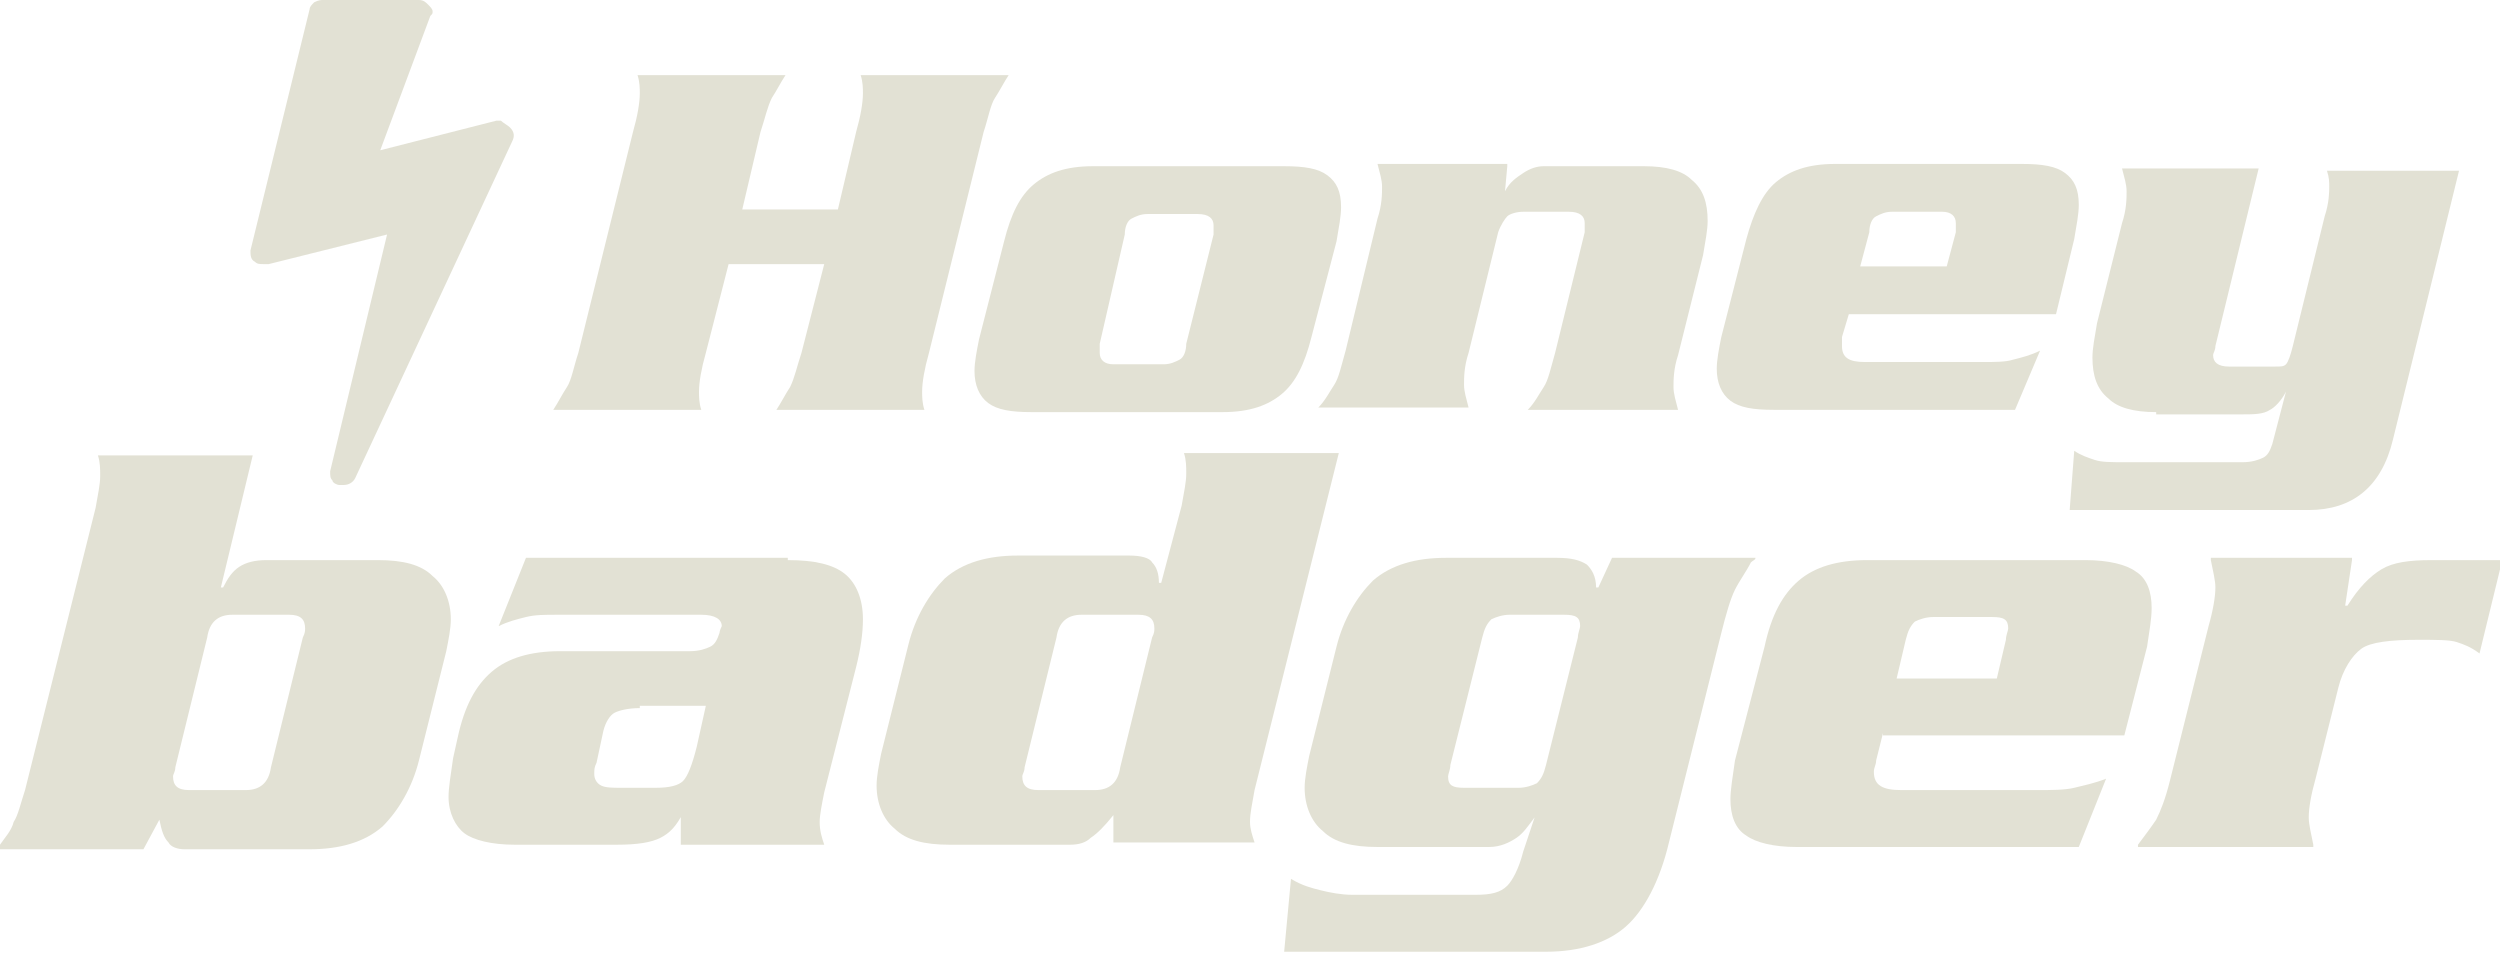
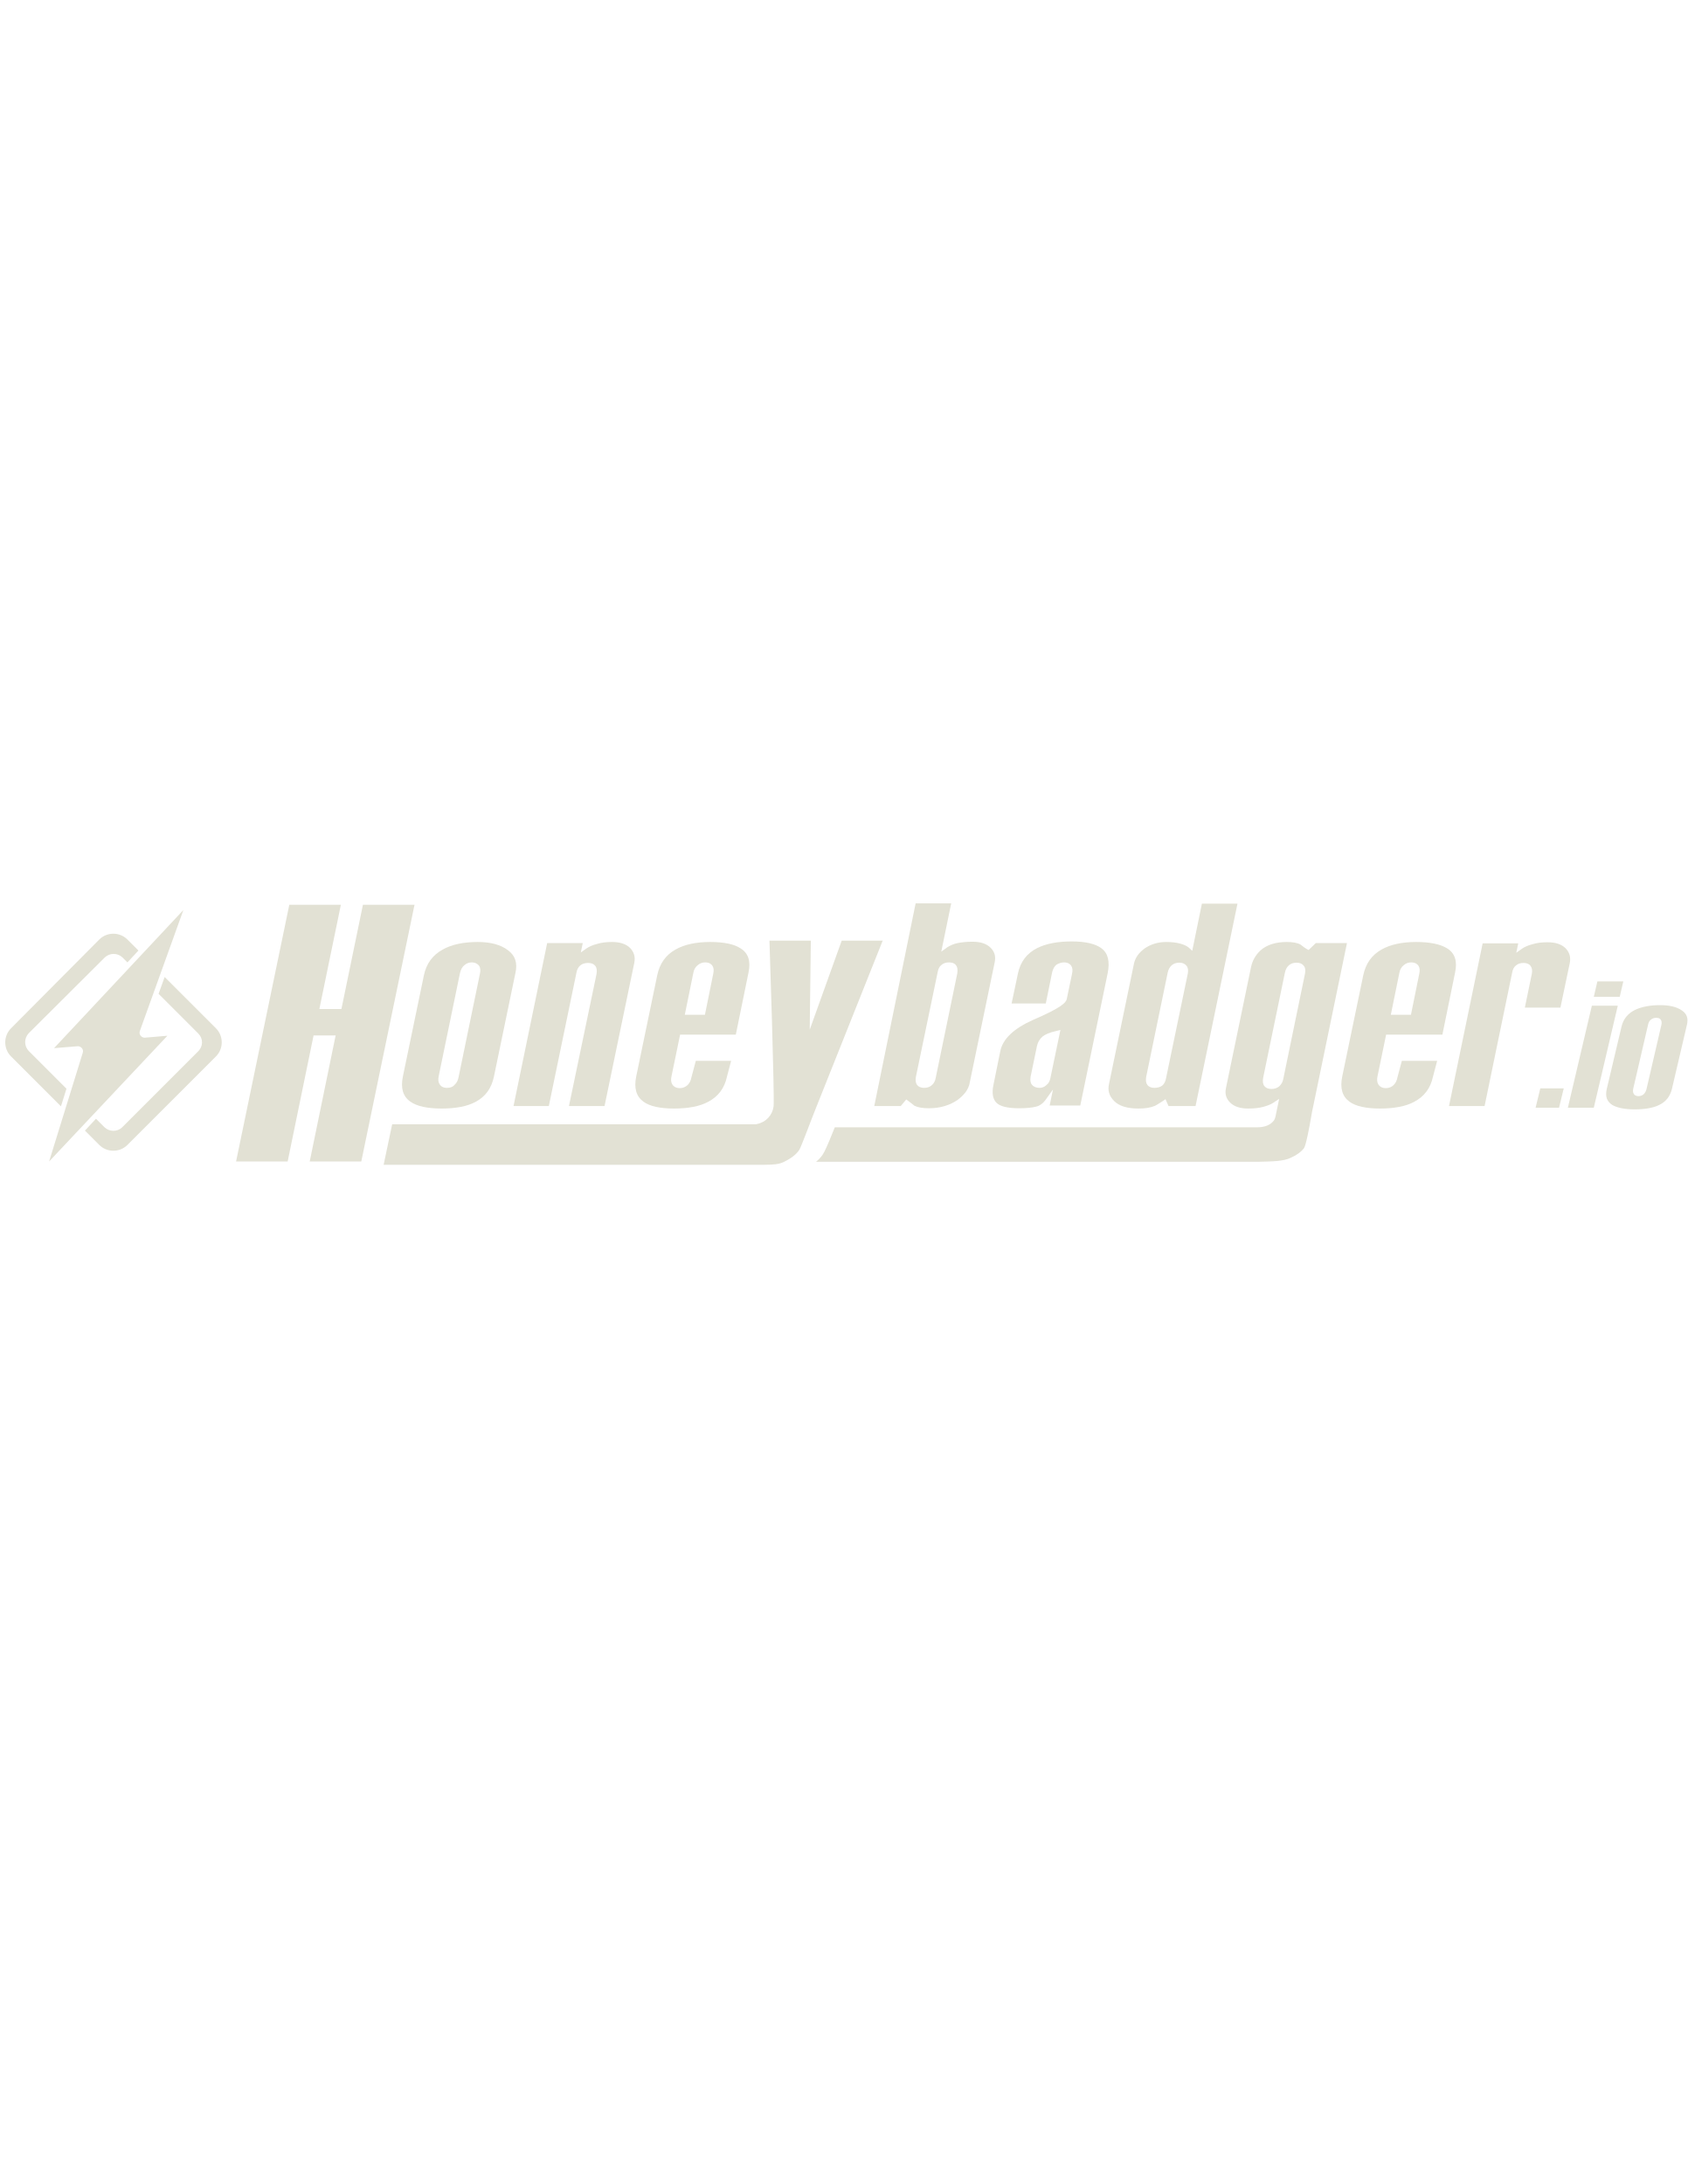
- <svg xmlns="http://www.w3.org/2000/svg" version="1.1" id="Layer_1" x="0px" y="0px" viewBox="0 0 109.8 41.9" enable-background="new 0 0 109.8 41.9" xml:space="preserve">
+ <svg xmlns="http://www.w3.org/2000/svg" version="1.1" id="Layer_1" x="0px" y="0px" viewBox="0 0 612 792" enable-background="new 0 0 612 792" xml:space="preserve">
  <g>
-     <path fill="#E2E1D4" d="M22.4,5.6c0.2,0.2,0.2,0.4,0.1,0.6L15.6,21c-0.1,0.2-0.3,0.3-0.5,0.3c0,0-0.1,0-0.2,0   c-0.1,0-0.3-0.1-0.3-0.2c-0.1-0.1-0.1-0.2-0.1-0.4L17,10.3l-5.2,1.3c0,0-0.1,0-0.2,0c-0.2,0-0.3,0-0.4-0.1   c-0.2-0.1-0.2-0.3-0.2-0.5l2.6-10.6c0-0.1,0.1-0.2,0.2-0.3C14,0,14.1,0,14.2,0h4.2c0.2,0,0.3,0.1,0.4,0.2C18.9,0.3,19,0.4,19,0.5   c0,0.1,0,0.1-0.1,0.2l-2.2,5.9l5.1-1.3c0.1,0,0.1,0,0.2,0C22.1,5.4,22.3,5.5,22.4,5.6z" />
-     <path fill="#E2E1D4" d="M36.8,9.2l0.8-3.4c0.2-0.7,0.3-1.3,0.3-1.7c0-0.2,0-0.5-0.1-0.8h6.5c-0.2,0.3-0.4,0.7-0.6,1   s-0.3,0.9-0.5,1.5l-2.4,9.7c-0.2,0.7-0.3,1.3-0.3,1.7c0,0.2,0,0.5,0.1,0.8h-6.5c0.2-0.3,0.4-0.7,0.6-1c0.2-0.4,0.3-0.9,0.5-1.5   l1-3.9h-4.2l-1,3.9c-0.2,0.7-0.3,1.3-0.3,1.7c0,0.2,0,0.5,0.1,0.8h-6.5c0.2-0.3,0.4-0.7,0.6-1s0.3-0.9,0.5-1.5l2.4-9.7   c0.2-0.7,0.3-1.3,0.3-1.7c0-0.2,0-0.5-0.1-0.8h6.5c-0.2,0.3-0.4,0.7-0.6,1c-0.2,0.4-0.3,0.9-0.5,1.5l-0.8,3.4H36.8z" />
-     <path fill="#E2E1D4" d="M57.6,14.8c-0.3,1.2-0.7,2-1.3,2.5c-0.6,0.5-1.4,0.8-2.6,0.8h-8.4c-0.9,0-1.5-0.1-1.9-0.4s-0.6-0.8-0.6-1.4   c0-0.4,0.1-0.9,0.2-1.4l1.1-4.3c0.3-1.2,0.7-2,1.3-2.5c0.6-0.5,1.4-0.8,2.6-0.8h8.4c0.9,0,1.5,0.1,1.9,0.4c0.4,0.3,0.6,0.7,0.6,1.4   c0,0.4-0.1,0.9-0.2,1.5L57.6,14.8z M48.3,15.1c0,0.2,0,0.3,0,0.4c0,0.3,0.2,0.5,0.6,0.5h2.2c0.3,0,0.5-0.1,0.7-0.2   c0.2-0.1,0.3-0.4,0.3-0.7l1.2-4.8c0-0.2,0-0.3,0-0.4c0-0.3-0.2-0.5-0.7-0.5h-2.2c-0.3,0-0.5,0.1-0.7,0.2s-0.3,0.4-0.3,0.7   L48.3,15.1z" />
-     <path fill="#E2E1D4" d="M66.2,7.3l-0.1,1.1h0c0.2-0.4,0.5-0.6,0.8-0.8c0.3-0.2,0.6-0.3,0.9-0.3h4.4c1,0,1.7,0.2,2.1,0.6   c0.5,0.4,0.7,1,0.7,1.8c0,0.4-0.1,0.9-0.2,1.5l-1.1,4.4c-0.2,0.6-0.2,1.1-0.2,1.4c0,0.3,0.1,0.6,0.2,1l0,0h-6.6l0,0   c0.3-0.3,0.5-0.7,0.7-1c0.2-0.3,0.3-0.8,0.5-1.5l1.3-5.3c0-0.2,0-0.3,0-0.4c0-0.3-0.2-0.5-0.7-0.5h-2c-0.3,0-0.6,0.1-0.7,0.2   s-0.3,0.4-0.4,0.7l-1.3,5.3c-0.2,0.6-0.2,1.1-0.2,1.4c0,0.3,0.1,0.6,0.2,1l0,0h-6.6l0,0c0.3-0.3,0.5-0.7,0.7-1   c0.2-0.3,0.3-0.8,0.5-1.5l1.4-5.8c0.2-0.6,0.2-1.1,0.2-1.4c0-0.3-0.1-0.6-0.2-1l0,0H66.2z" />
-     <path fill="#E2E1D4" d="M81.2,13.8l-0.3,1c0,0.2,0,0.3,0,0.4c0,0.5,0.3,0.7,1,0.7h5.2c0.5,0,1,0,1.3-0.1c0.4-0.1,0.8-0.2,1.2-0.4   l-1.1,2.6H77.9c-0.9,0-1.5-0.1-1.9-0.4s-0.6-0.8-0.6-1.4c0-0.4,0.1-0.9,0.2-1.4l1.1-4.3C77,9.4,77.4,8.5,78,8   c0.6-0.5,1.4-0.8,2.6-0.8h8.2c0.9,0,1.5,0.1,1.9,0.4c0.4,0.3,0.6,0.7,0.6,1.4c0,0.4-0.1,0.9-0.2,1.5l-0.8,3.3H81.2z M85.5,11.7   l0.4-1.5c0-0.2,0-0.3,0-0.4c0-0.3-0.2-0.5-0.6-0.5h-2.2c-0.3,0-0.5,0.1-0.7,0.2s-0.3,0.4-0.3,0.7l-0.4,1.5H85.5z" />
-     <path fill="#E2E1D4" d="M94.7,18.1c-1,0-1.7-0.2-2.1-0.6c-0.5-0.4-0.7-1-0.7-1.8c0-0.4,0.1-0.9,0.2-1.5l1.1-4.4   c0.2-0.6,0.2-1.1,0.2-1.4c0-0.3-0.1-0.6-0.2-1l0,0h6l-1.9,7.8c0,0.2-0.1,0.3-0.1,0.4c0,0.3,0.2,0.5,0.7,0.5h2c0.3,0,0.4,0,0.5-0.1   c0.1-0.1,0.2-0.4,0.3-0.8l1.4-5.7c0.2-0.6,0.2-1.1,0.2-1.3c0-0.2,0-0.4-0.1-0.7l0,0h5.8l-2.9,11.8c-0.5,2.1-1.8,3.1-3.7,3.1H90.9   l0.2-2.6c0.3,0.2,0.6,0.3,0.9,0.4c0.3,0.1,0.7,0.1,1.3,0.1h5.2c0.4,0,0.7-0.1,0.9-0.2c0.2-0.1,0.3-0.3,0.4-0.6l0.6-2.3h0   c-0.2,0.4-0.5,0.7-0.7,0.8c-0.3,0.2-0.7,0.2-1.3,0.2H94.7z" />
-     <path fill="#E2E1D4" d="M0,37.1c0.2-0.3,0.5-0.6,0.6-1c0.2-0.3,0.3-0.8,0.5-1.4l3.1-12.4c0.1-0.6,0.2-1,0.2-1.4   c0-0.3,0-0.6-0.1-0.9h6.8l-1.4,5.8h0.1c0.2-0.4,0.4-0.7,0.7-0.9c0.3-0.2,0.7-0.3,1.2-0.3h4.9c1.1,0,1.9,0.2,2.4,0.7   c0.5,0.4,0.8,1.1,0.8,1.9c0,0.4-0.1,0.9-0.2,1.4l-1.2,4.8c-0.3,1.2-0.9,2.2-1.6,2.9c-0.8,0.7-1.9,1-3.2,1H8.1   c-0.3,0-0.6-0.1-0.7-0.3c-0.2-0.2-0.3-0.5-0.4-1l-0.7,1.3H0z M7.7,33.7c0,0.2-0.1,0.3-0.1,0.4c0,0.4,0.2,0.6,0.7,0.6h2.5   c0.6,0,1-0.3,1.1-1l1.4-5.7c0.1-0.2,0.1-0.3,0.1-0.4c0-0.4-0.2-0.6-0.7-0.6h-2.5c-0.6,0-1,0.3-1.1,1L7.7,33.7z" />
-     <path fill="#E2E1D4" d="M34.6,24.6c1.2,0,2,0.2,2.5,0.6c0.5,0.4,0.8,1.1,0.8,2c0,0.6-0.1,1.3-0.3,2.1l-1.4,5.5   c-0.1,0.5-0.2,1-0.2,1.3c0,0.4,0.1,0.7,0.2,1h-6.3l0-1.4H30c-0.3,0.6-0.6,0.9-1,1.1c-0.4,0.2-1,0.3-1.9,0.3h-4.5   c-1,0-1.8-0.2-2.2-0.5s-0.7-0.9-0.7-1.6c0-0.4,0.1-1,0.2-1.7l0.2-0.9c0.3-1.4,0.8-2.3,1.5-2.9c0.7-0.6,1.7-0.9,3-0.9h5.7   c0.4,0,0.7-0.1,0.9-0.2c0.2-0.1,0.3-0.3,0.4-0.6c0-0.1,0.1-0.3,0.1-0.3c0-0.3-0.3-0.5-0.9-0.5h-6.3c-0.6,0-1,0-1.4,0.1   c-0.4,0.1-0.8,0.2-1.2,0.4l1.2-3H34.6z M28.1,31.1c-0.5,0-0.9,0.1-1.1,0.2c-0.2,0.1-0.4,0.4-0.5,0.8l-0.3,1.4   c-0.1,0.2-0.1,0.3-0.1,0.5c0,0.2,0.1,0.4,0.3,0.5s0.5,0.1,0.9,0.1h1.5c0.6,0,1-0.1,1.2-0.3c0.2-0.2,0.4-0.7,0.6-1.5l0.4-1.8H28.1z" />
-     <path fill="#E2E1D4" d="M48.9,37.1v-1.3c-0.4,0.5-0.7,0.8-1,1c-0.2,0.2-0.5,0.3-0.9,0.3h-5.3c-1.1,0-1.9-0.2-2.4-0.7   c-0.5-0.4-0.8-1.1-0.8-1.9c0-0.4,0.1-0.9,0.2-1.4l1.2-4.8c0.3-1.2,0.9-2.2,1.6-2.9c0.8-0.7,1.9-1,3.2-1h4.9c0.5,0,0.9,0.1,1,0.3   c0.2,0.2,0.3,0.5,0.3,0.9h0.1l0.9-3.4c0.1-0.6,0.2-1,0.2-1.4c0-0.3,0-0.6-0.1-0.9h6.8l-3.7,14.8c-0.1,0.6-0.2,1-0.2,1.4   c0,0.3,0.1,0.6,0.2,0.9H48.9z M50.6,28c0.1-0.2,0.1-0.3,0.1-0.4c0-0.4-0.2-0.6-0.7-0.6h-2.5c-0.6,0-1,0.3-1.1,1l-1.4,5.7   c0,0.2-0.1,0.3-0.1,0.4c0,0.4,0.2,0.6,0.7,0.6h2.5c0.6,0,1-0.3,1.1-1L50.6,28z" />
-     <path fill="#E2E1D4" d="M67.4,35.9L67.4,35.9c-0.3,0.4-0.5,0.7-0.8,0.9c-0.3,0.2-0.7,0.4-1.2,0.4h-4.9c-1.1,0-1.9-0.2-2.4-0.7   c-0.5-0.4-0.8-1.1-0.8-1.9c0-0.4,0.1-0.9,0.2-1.4l1.2-4.8c0.3-1.2,0.9-2.2,1.6-2.9c0.8-0.7,1.9-1,3.2-1h4.9c0.6,0,1,0.1,1.3,0.3   c0.2,0.2,0.4,0.5,0.4,1h0.1l0.6-1.3h6.3c0,0.1-0.1,0.1-0.2,0.2c-0.2,0.4-0.5,0.8-0.7,1.2c-0.2,0.4-0.4,1.1-0.6,1.9l-2.3,9.2   c-0.4,1.7-1.1,3-1.9,3.7c-0.8,0.7-2,1.1-3.5,1.1H56.4l0.3-3.2c0.5,0.3,0.9,0.4,1.3,0.5c0.4,0.1,0.9,0.2,1.4,0.2h5.4   c0.7,0,1.1-0.1,1.4-0.4c0.2-0.2,0.5-0.7,0.7-1.5L67.4,35.9z M69.3,28c0-0.2,0.1-0.4,0.1-0.5c0-0.4-0.2-0.5-0.7-0.5h-2.4   c-0.3,0-0.6,0.1-0.8,0.2c-0.2,0.2-0.3,0.4-0.4,0.8l-1.4,5.6c0,0.2-0.1,0.4-0.1,0.5c0,0.4,0.2,0.5,0.7,0.5h2.4   c0.3,0,0.6-0.1,0.8-0.2c0.2-0.2,0.3-0.4,0.4-0.8L69.3,28z" />
-     <path fill="#E2E1D4" d="M82.7,32.2l-0.3,1.2c0,0.2-0.1,0.3-0.1,0.5c0,0.6,0.4,0.8,1.2,0.8h6c0.6,0,1.2,0,1.6-0.1   c0.4-0.1,0.9-0.2,1.4-0.4l-1.2,3H78.9c-1,0-1.8-0.2-2.2-0.5c-0.5-0.3-0.7-0.9-0.7-1.6c0-0.4,0.1-1,0.2-1.7l1.3-5   c0.3-1.4,0.8-2.3,1.5-2.9c0.7-0.6,1.7-0.9,3-0.9h9.6c1,0,1.8,0.2,2.2,0.5c0.5,0.3,0.7,0.9,0.7,1.6c0,0.5-0.1,1-0.2,1.7l-1,3.9H82.7   z M87.7,29.8l0.4-1.7c0-0.2,0.1-0.4,0.1-0.5c0-0.4-0.2-0.5-0.7-0.5h-2.6c-0.3,0-0.6,0.1-0.8,0.2c-0.2,0.2-0.3,0.4-0.4,0.8l-0.4,1.7   H87.7z" />
-     <path fill="#E2E1D4" d="M103.3,24.6l-0.3,2h0.1c0.5-0.8,1-1.3,1.5-1.6c0.5-0.3,1.2-0.4,2.2-0.4h3.1l-1,4.1c-0.4-0.3-0.7-0.4-1-0.5   c-0.3-0.1-0.9-0.1-1.7-0.1c-1.2,0-2.1,0.1-2.5,0.4c-0.4,0.3-0.8,0.9-1,1.7l-1,4c-0.2,0.7-0.3,1.3-0.3,1.7c0,0.3,0.1,0.7,0.2,1.2   l0,0.1h-7.7l0-0.1c0.3-0.4,0.6-0.8,0.8-1.1c0.2-0.4,0.4-0.9,0.6-1.7l1.7-6.8c0.2-0.7,0.3-1.3,0.3-1.7c0-0.3-0.1-0.7-0.2-1.2l0-0.1   H103.3z" />
+     <g>
+       <g>
+         <path fill="#E2E1D4" d="M24.1,394.8l-13.7-13.7c-1.7-1.8-1.7-4.6,0-6.4L38,347.2c1.8-1.7,4.6-1.7,6.4,0l1.8,1.8l4-4.3l-4-4     c-2.8-2.8-7.4-2.8-10.2,0L4,372.9c-2.8,2.8-2.8,7.4,0,10.2l18.1,18.1L24.1,394.8z" />
+         <path fill="#E2E1D4" d="M78.3,372.9l-18.6-18.6l-2.2,6.1l14.4,14.4c1.8,1.8,1.8,4.6,0,6.4l-27.6,27.6c-1.7,1.7-4.6,1.7-6.4,0     l-3.1-3.1l-4,4.3l5.2,5.2c2.8,2.8,7.4,2.8,10.2,0l32.1-32.1C81.1,380.3,81.1,375.7,78.3,372.9z" />
+       </g>
+       <path fill="#E2E1D4" d="M66.5,330l-15.8,43.9c-0.2,0.6-0.1,1.2,0.3,1.7c0.3,0.4,0.9,0.7,1.4,0.7c0,0,0.1,0,0.1,0l8.2-0.7    l-42.9,45.6L30,381.8c0.2-0.6,0.1-1.2-0.3-1.7c-0.4-0.4-0.9-0.7-1.4-0.7c-0.1,0-0.1,0-0.1,0l-8.6,0.7L66.5,330" />
+     </g>
+     <g>
+       <g>
+         <path fill="#E2E1D4" d="M477.1,342l-2.6,2.5l-0.6-0.3c-0.5-0.3-1.3-0.8-2.4-1.7c-1.1-0.6-2.8-0.9-4.9-0.9c-4,0-7.3,1-9.6,3.1     c-1.7,1.6-2.9,3.6-3.4,6.1l-9.1,43.9c-0.4,2,0.1,3.7,1.5,5.1c1.5,1.5,3.7,2.2,6.6,2.2c2.1,0,3.9-0.2,5.4-0.6     c1.5-0.4,2.8-0.9,3.7-1.5l2.1-1.4l-0.5,2.5c-0.1,0.4-0.2,0.9-0.3,1.4c-0.4,2.1-0.6,3.2-1,3.8c-1.2,1.7-3.3,2.6-6.1,2.6H302.7     l-0.7,1.7c-1.8,4.5-3,7.2-3.7,8.2c-0.6,0.9-1.4,1.8-2.4,2.6h160.5c0.3,0,5.1-0.1,6.9-0.3c1.8-0.2,3.4-0.5,4.6-1.1     c2.1-0.9,3.8-2.1,4.9-3.5c0.7-0.9,2-7.7,2.6-11.3c0.3-1.6,0.5-3,0.8-4.1l12.2-59H477.1z M473.2,353l-7.9,38.3     c-0.2,1.1-0.7,1.9-1.4,2.6c-0.7,0.6-1.7,1-2.8,1c-1.2,0-2-0.3-2.6-1c-0.6-0.7-0.7-1.7-0.5-3l7.9-38.2c0.5-2.3,2-3.6,4.2-3.6     c1.2,0,2.1,0.4,2.6,1.1C473.3,350.8,473.4,351.8,473.2,353z" />
+       </g>
+     </g>
+     <g>
+       <path fill="#E2E1D4" d="M320.1,341l-24.2,60.7c-1.8,4.4-5.4,14.3-6.1,15.3c-1.1,1.7-3.1,3.2-5.9,4.5c-0.9,0.4-1.8,0.6-2.7,0.7    c-1,0.1-2.3,0.2-4.1,0.2H139.1l3.1-14.7h130.4c0.2,0,0.4,0,0.5,0c0.2,0,0.4,0,0.5,0h0.5c0.2,0,0.3-0.1,0.4-0.1    c3.2-0.6,5.6-3.2,6-6.4c0.4-3.2-1.5-60.1-1.5-60.1h15l-0.4,32.3l11.6-32.3H320.1" />
+     </g>
+     <g>
+       <path fill="#E2E1D4" d="M112.3,421.2H131l19.3-93.1h-18.7l-7.8,37.8h-8l7.8-37.8h-18.7l-19.3,93.1h18.7l9.4-45.7h8L112.3,421.2z" />
+     </g>
+     <g>
+       <path fill="#E2E1D4" d="M206.3,401.1h12.9l10.8-52c0.4-2.1-0.1-3.8-1.5-5.3c-1.5-1.5-3.7-2.2-6.6-2.2c-2,0-3.8,0.2-5.4,0.7    c-1.6,0.4-2.9,1-3.8,1.6l-2.1,1.5l0.7-3.4h-12.9l-12.2,59.1H199l10-48.3c0.2-1.2,0.7-2.1,1.4-2.7c0.7-0.6,1.7-0.9,2.8-0.9    c1.2,0,2,0.3,2.6,1c0.6,0.7,0.7,1.7,0.5,3L206.3,401.1z" />
+     </g>
+     <g>
+       <path fill="#E2E1D4" d="M257.5,341.6c-5.1,0-9.3,0.9-12.5,2.7c-3.6,2-5.8,5.1-6.7,9.4l-7.6,36.6c-0.9,4.3,0,7.3,2.6,9.2    c2.3,1.7,6.1,2.5,11.1,2.5c5.1,0,9.3-0.8,12.3-2.4c3.8-2,6-5,6.9-9.2l1.5-5.7h-12.8l-1.6,6c-0.2,1.2-0.7,2.1-1.4,2.8    c-0.8,0.7-1.7,1.1-2.8,1.1c-1.5,0-2.3-0.7-2.7-1.3c-0.5-0.8-0.6-1.8-0.3-3.1l3.1-15h20.2l4.6-22.5c0.9-4.2-0.1-7.1-2.9-8.8    C266.3,342.4,262.5,341.6,257.5,341.6z M255.6,368h-7.3l3.1-15.2c0.2-1.2,0.8-2.2,1.6-2.8c0.8-0.7,1.7-1,2.7-1    c1.5,0,2.3,0.7,2.6,1.2c0.5,0.7,0.6,1.7,0.3,3L255.6,368z" />
+     </g>
+     <g>
+       <path fill="#E2E1D4" d="M173.2,341.6c-5.1,0-9.4,0.9-12.6,2.7c-3.7,2-6,5.1-6.9,9.4l-7.6,36.6c-0.9,4.3,0,7.3,2.7,9.2    c2.4,1.7,6.2,2.5,11.4,2.5c5.1,0,9.2-0.8,12.2-2.4c3.6-1.9,5.8-4.9,6.7-9.2l7.8-37.6c0.8-3.6-0.1-6.3-2.7-8.2    C181.6,342.6,177.9,341.6,173.2,341.6z M162.1,394.5c-1.6,0-2.3-0.7-2.7-1.3c-0.5-0.8-0.6-1.8-0.3-3.1l7.7-37.3    c0.3-1.2,0.8-2.2,1.6-2.8c0.8-0.7,1.7-1,2.6-1c1.5,0,2.3,0.7,2.7,1.2c0.5,0.7,0.6,1.8,0.3,3l-7.7,37.3c-0.2,1.2-0.7,2.2-1.4,2.8    C164.2,394.2,163.2,394.5,162.1,394.5z" />
+     </g>
+     <g>
+       <path fill="#E2E1D4" d="M331.6,401c1.2,0.6,3,0.9,5.2,0.9c4.1,0,7.7-1.1,10.5-3.1c2.4-1.8,3.9-3.8,4.3-6.1l9.1-43.9    c0.4-2-0.1-3.7-1.5-5.1c-1.5-1.5-3.7-2.2-6.6-2.2c-2.1,0-3.9,0.2-5.4,0.5c-1.5,0.3-2.7,0.9-3.7,1.5l-2.2,1.6l3.6-17.5h-12.9    L317,401.1h9.6l2-2.4l0.8,0.6C329.7,399.5,330.5,400.1,331.6,401z M335.1,394.5c-1.2,0-2.1-0.4-2.6-1.1c-0.5-0.7-0.6-1.7-0.4-2.9    l7.9-38c0.2-1.2,0.7-2.1,1.4-2.6c0.7-0.6,1.6-0.9,2.7-0.9c1.1,0,2,0.3,2.5,1c0.6,0.7,0.7,1.7,0.5,3l-7.8,37.8    c-0.2,1.2-0.7,2.1-1.4,2.7C337.1,394.2,336.2,394.5,335.1,394.5z" />
+     </g>
+     <g>
+       <path fill="#E2E1D4" d="M385.8,349c1.5,0,2.3,0.7,2.6,1.2c0.5,0.7,0.6,1.7,0.3,3l-1.9,9.1c-0.3,1.3-1.9,3.1-12.1,7.5    c-7,3.1-11.1,6.9-12,11.4l-2.5,12.3c-0.6,2.9-0.2,5,1,6.3c1.3,1.4,4.1,2.1,8.3,2.1c2.6,0,4.7-0.2,6.2-0.6c1.3-0.3,2.4-1.1,3.3-2.3    l2.8-3.9l-1.2,5.8h11.1l9.9-47.8c0.9-4.4,0.2-7.4-2.2-9.2c-2.1-1.6-5.7-2.5-10.8-2.5c-5.1,0-9.3,0.8-12.5,2.4    c-3.8,1.9-6.1,5-7,9.2l-2.3,10.9h12.4l2.3-11.3c0.3-1.2,0.8-2.2,1.6-2.8C384,349.3,384.9,349,385.8,349z M376.9,394.5    c-1.2,0-2.1-0.4-2.7-1.1c-0.6-0.7-0.7-1.7-0.5-3l2.3-11.1c0.3-1.4,1-2.5,2-3.4c1-0.8,2.6-1.5,4.9-2l1.6-0.4l-3.6,17.3    c-0.2,1.2-0.7,2.1-1.5,2.7C378.7,394.2,377.8,394.5,376.9,394.5z" />
+     </g>
+     <g>
+       <path fill="#E2E1D4" d="M422.9,341.6c-3,0-5.6,0.8-7.8,2.3c-2.1,1.5-3.4,3.3-3.9,5.4l-9.1,43.9c-0.5,2.3,0.1,4.3,1.9,6.1    c1.8,1.8,4.8,2.7,8.8,2.7c2.4,0,4.4-0.3,6-1c0.1,0,0.6-0.3,2.8-1.7l1-0.7l1.1,2.5h9.8l15.2-73.4h-12.9l-3.5,17.1l-1.3-1.2    c-0.6-0.5-1.6-1-3-1.4C426.5,341.8,424.8,341.6,422.9,341.6z M418.6,394.5c-1.2,0-2.1-0.4-2.6-1.1c-0.5-0.7-0.6-1.7-0.4-2.9    l7.8-37.8c0.5-2.3,2-3.6,4.2-3.6c1.4,0,2.2,0.6,2.6,1.1c0.6,0.7,0.7,1.7,0.5,2.8l-7.9,38c-0.2,1.2-0.7,2.1-1.4,2.7    C420.7,394.2,419.7,394.5,418.6,394.5z" />
+     </g>
+     <g>
+       <path fill="#E2E1D4" d="M513.5,341.6c-5.1,0-9.3,0.9-12.5,2.7c-3.6,2-5.8,5.1-6.7,9.4l-7.6,36.6c-0.9,4.3,0,7.3,2.6,9.2    c2.3,1.7,6.1,2.5,11.1,2.5c5.1,0,9.3-0.8,12.3-2.4c3.8-2,6-5,6.9-9.2l1.5-5.7h-12.8l-1.6,6c-0.2,1.2-0.7,2.1-1.4,2.8    c-0.7,0.7-1.7,1.1-2.8,1.1c-1.5,0-2.3-0.7-2.7-1.3c-0.5-0.8-0.6-1.8-0.3-3.1l3.1-15H523l4.6-22.5c0.9-4.2-0.1-7.1-2.9-8.8    C522.3,342.4,518.5,341.6,513.5,341.6z M511.6,368h-7.3l3.1-15.2c0.2-1.2,0.8-2.2,1.6-2.8c0.8-0.7,1.7-1,2.7-1    c1.5,0,2.3,0.7,2.6,1.2c0.5,0.7,0.6,1.7,0.3,3L511.6,368z" />
+     </g>
+     <g>
+       <path fill="#E2E1D4" d="M525.4,401.1h12.9l10-48.4c0.2-1.2,0.7-2.1,1.4-2.6c0.7-0.6,1.6-0.9,2.7-0.9c1.1,0,2,0.3,2.5,1    c0.6,0.7,0.8,1.8,0.5,3.1l-2.5,12.1h12.9l3.4-16.2c0.4-2.1-0.1-3.8-1.5-5.3c-1.5-1.5-3.7-2.2-6.6-2.2c-2,0-3.8,0.2-5.4,0.7    c-1.6,0.4-2.9,1-3.8,1.6l-2.1,1.5l0.7-3.4h-12.9L525.4,401.1z" />
+     </g>
+     <g>
+       <g>
+         <path fill="#E2E1D4" d="M568.5,401.7h9.4l8.7-37h-9.4L568.5,401.7z M577.9,361.5h9.4l1.3-5.6h-9.4L577.9,361.5z" />
+       </g>
+       <g>
+         <path fill="#E2E1D4" d="M601.9,364.5c-3.6,0-6.6,0.6-9,1.7c-2.6,1.3-4.2,3.2-4.9,5.9l-5.4,22.8c-0.6,2.7,0,4.5,2,5.8     c1.7,1,4.5,1.6,8.1,1.6c3.6,0,6.6-0.5,8.7-1.5c2.6-1.2,4.1-3.1,4.8-5.8l5.5-23.5c0.5-2.3-0.1-3.9-1.9-5.1     C607.9,365.1,605.3,364.5,601.9,364.5z M594.1,397.5c-0.8,0-1.4-0.3-1.7-0.8c-0.4-0.6-0.3-1.4-0.2-1.9l5.4-23.3     c0.2-0.8,0.5-1.4,1.1-1.8c0.5-0.4,1.1-0.6,1.8-0.6c0.8,0,1.4,0.2,1.7,0.7c0.3,0.5,0.4,1.1,0.2,1.9l-5.4,23.3     c-0.2,0.7-0.5,1.3-1,1.8C595.4,397.3,594.8,397.5,594.1,397.5z" />
+       </g>
+       <g>
+         <path fill="#E2E1D4" d="M556.8,401.7h8.5l1.7-7h-8.5L556.8,401.7z" />
+       </g>
+     </g>
  </g>
</svg>
